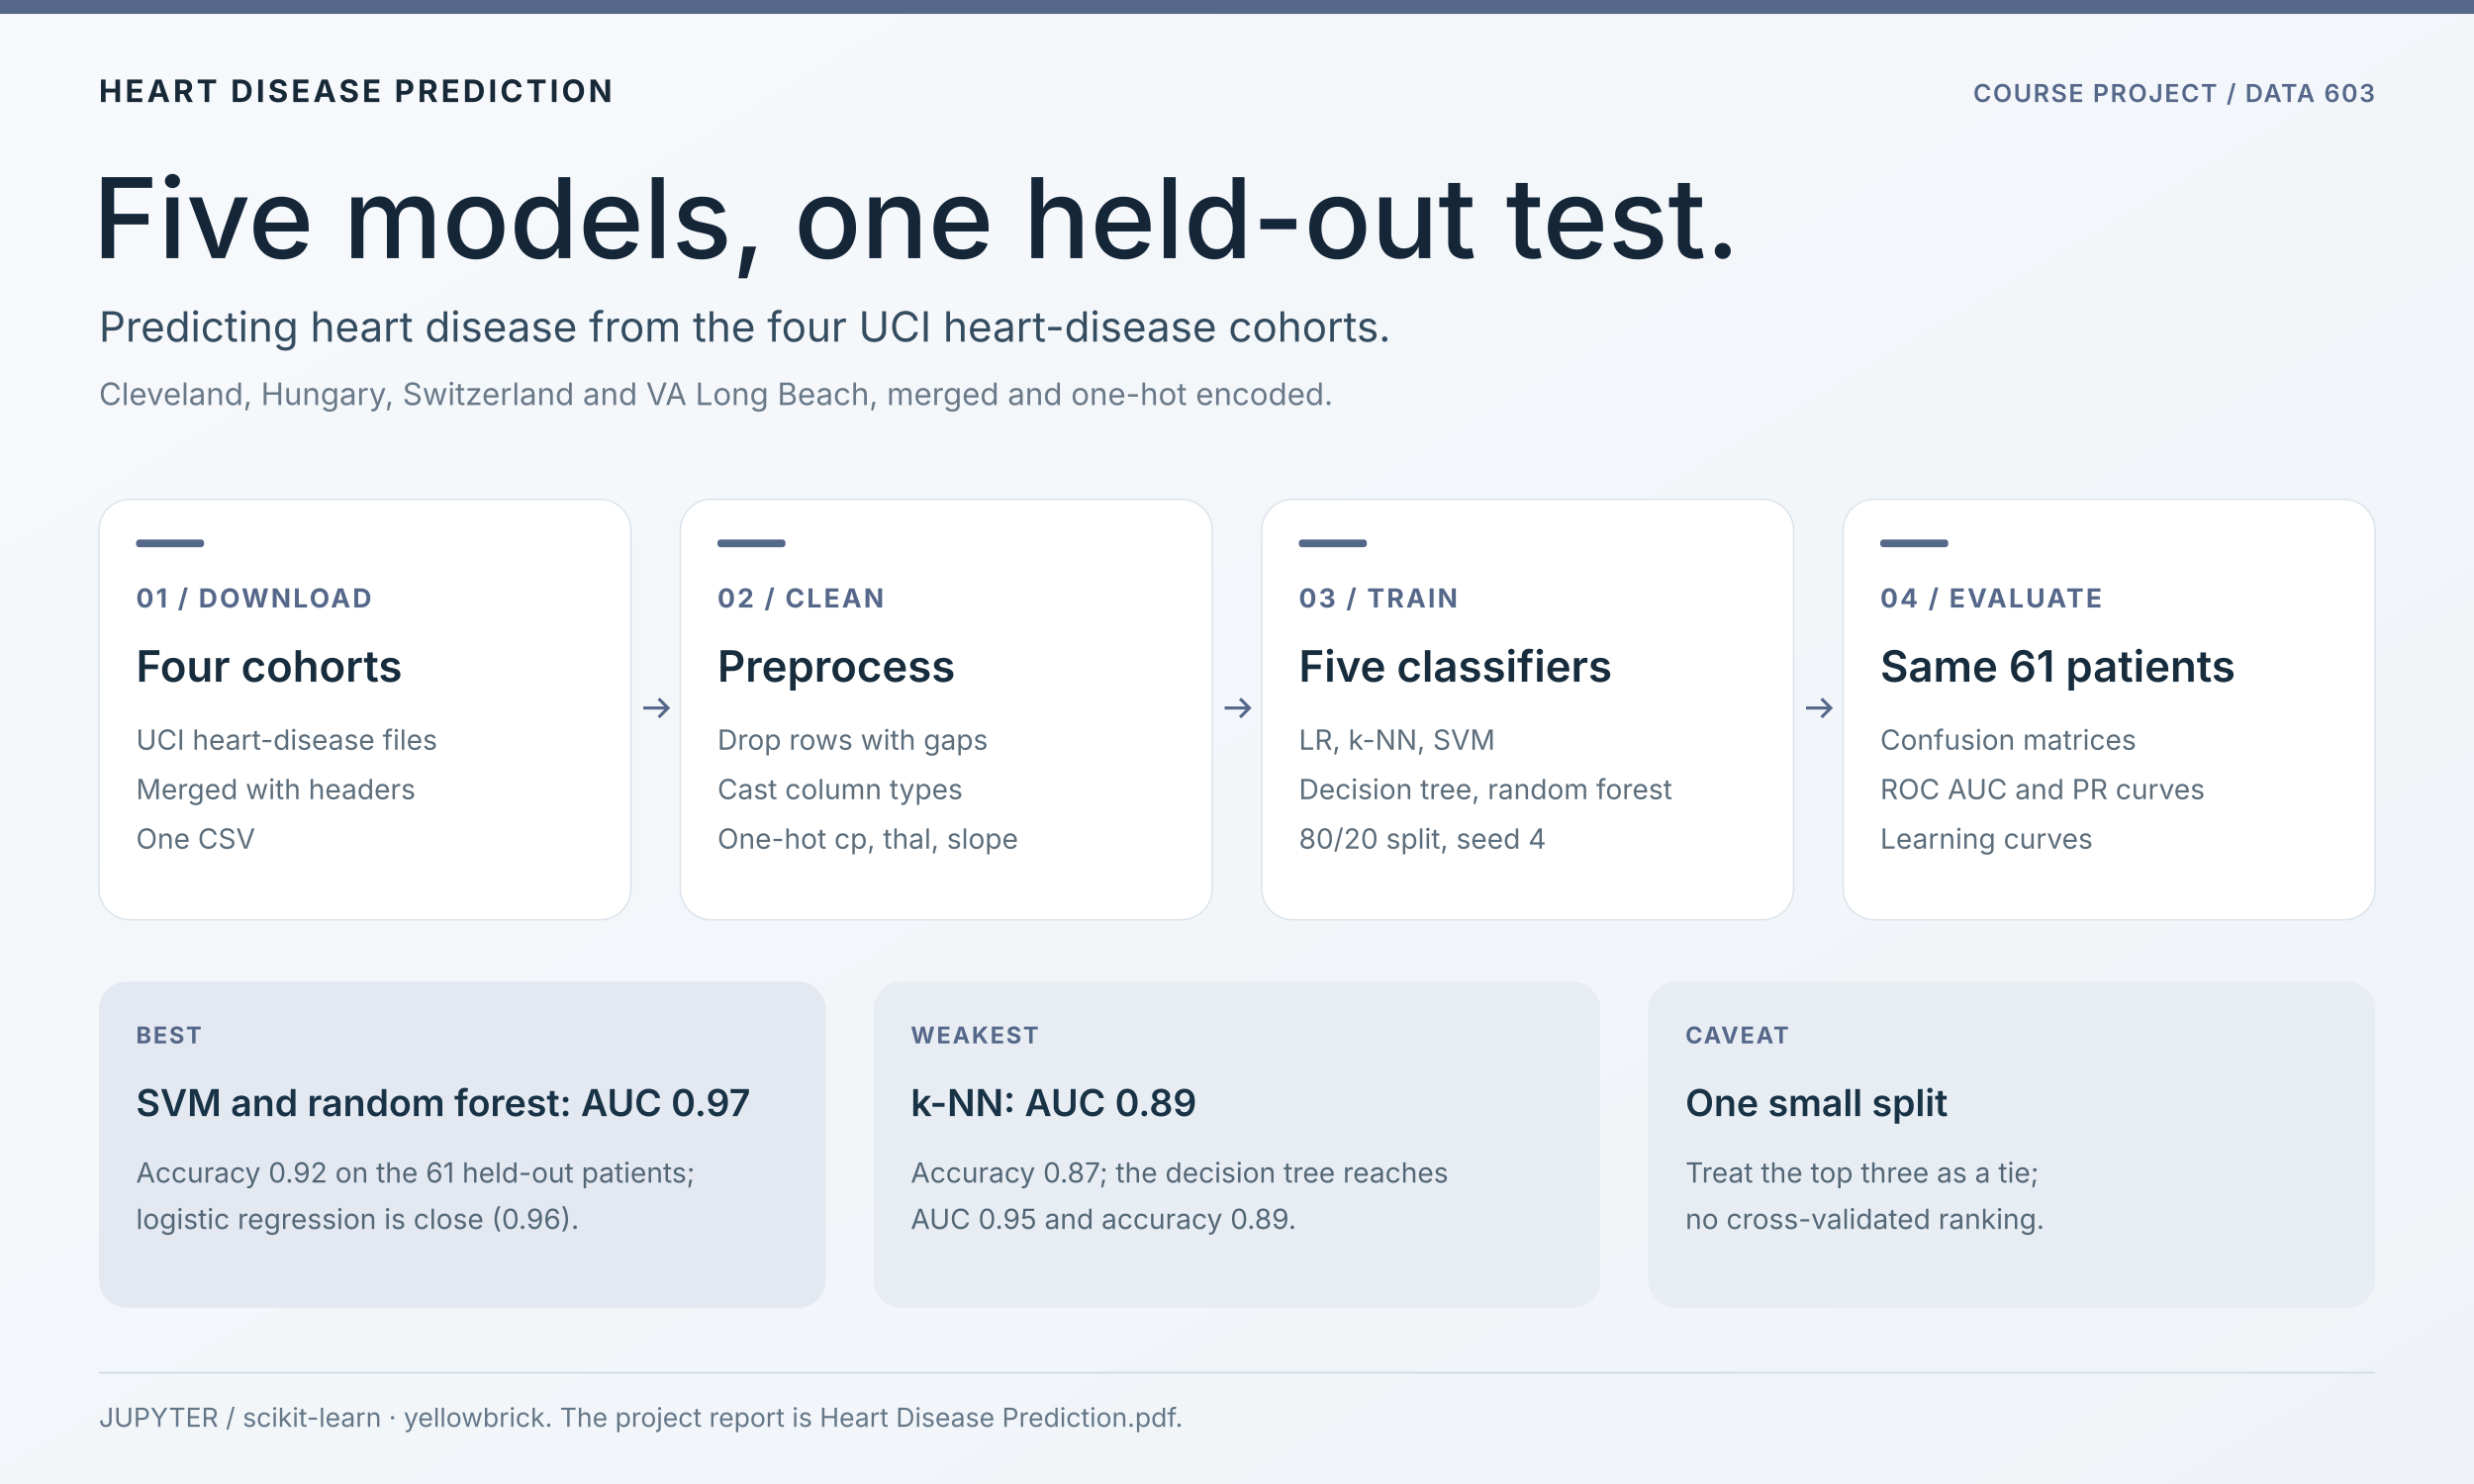
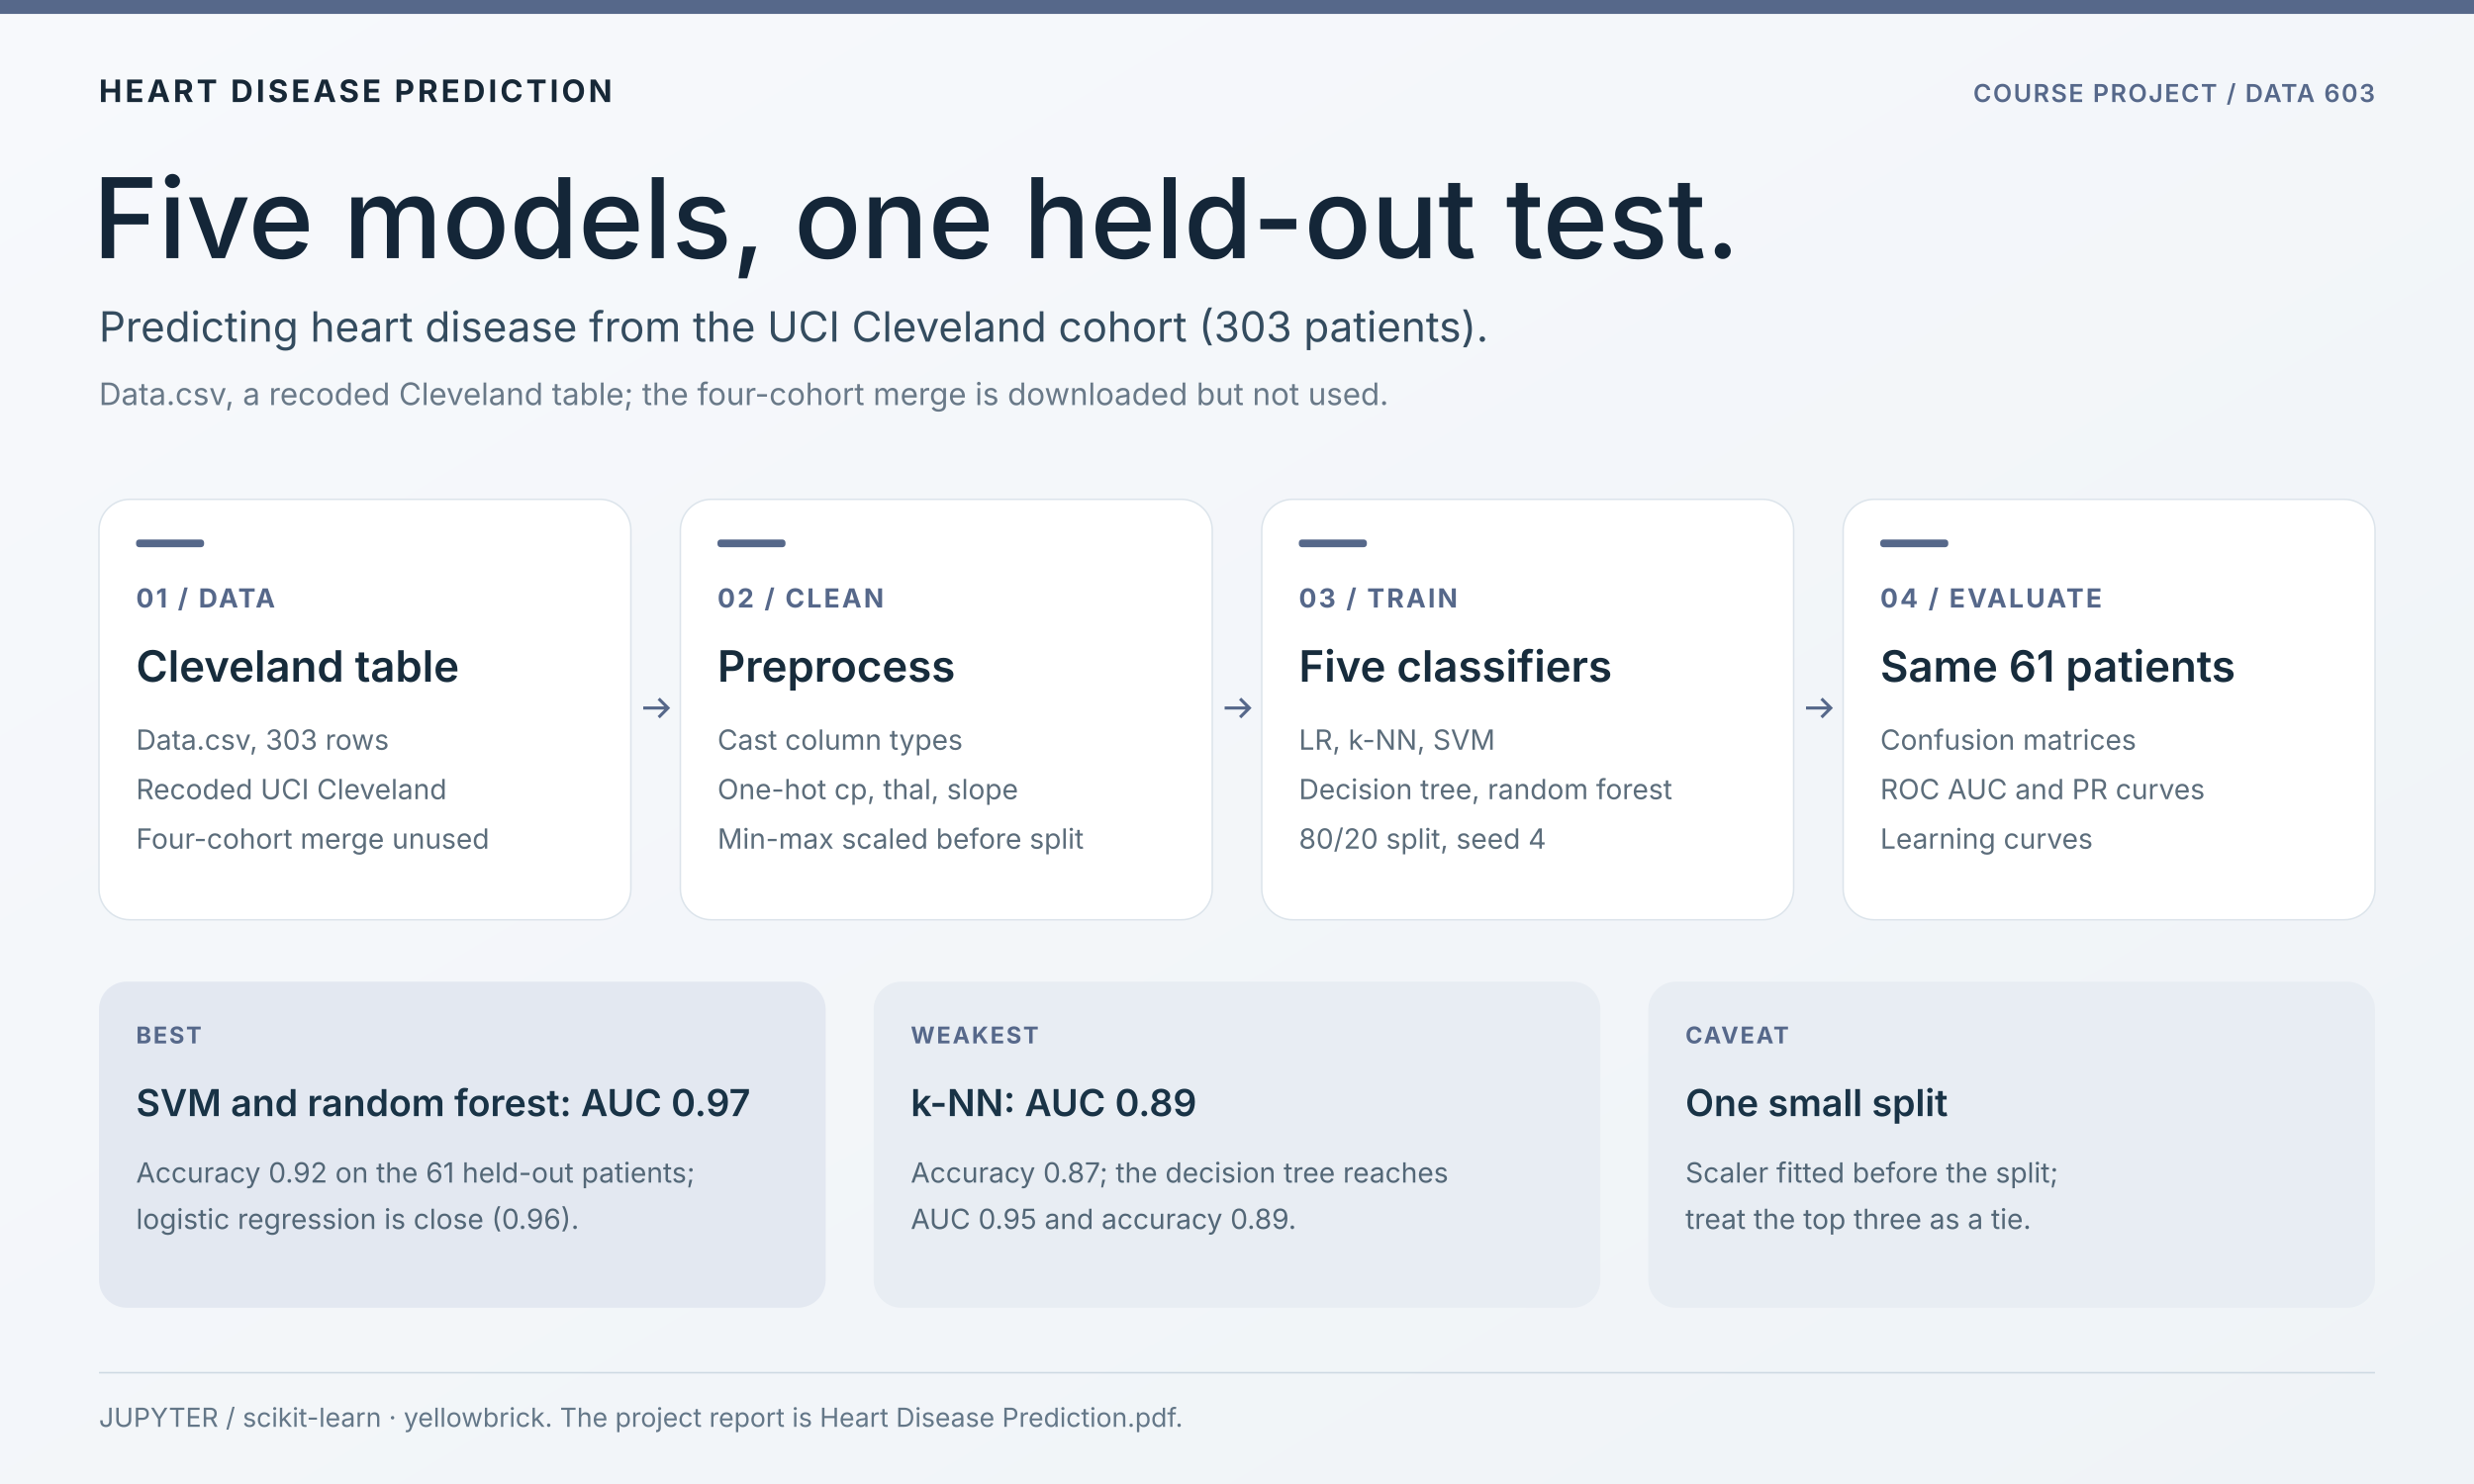
<svg xmlns="http://www.w3.org/2000/svg" width="1600" height="960" viewBox="0 0 1600 960" role="img" aria-labelledby="title desc">
  <defs>
    <linearGradient id="paper" x2="1" y2="1">
      <stop stop-color="#F7F9FC" />
      <stop offset="1" stop-color="#EFF3F7" />
    </linearGradient>
  </defs>
  <rect width="1600" height="960" fill="url(#paper)" />
  <g font-family="Inter, 'Segoe UI', Arial, sans-serif">
    <rect x="0" y="0" width="1600" height="9" rx="0" fill="#56688A" stroke="none" />
    <text x="64" y="66" font-size="20" fill="#172837" font-weight="700" letter-spacing="2" data-maxx="900">HEART DISEASE PREDICTION</text>
    <text x="1536" y="66" font-size="16" fill="#56688A" font-weight="600" letter-spacing="1" text-anchor="end">COURSE PROJECT / DATA 603</text>
    <text x="60" y="167" font-size="72" fill="#142638" font-weight="500" data-maxx="1540">Five models, one held-out test.</text>
-     <text x="64" y="221" font-size="27" fill="#344C5F" font-weight="400" data-maxx="1536">Predicting heart disease from the four UCI heart-disease cohorts.</text>
-     <text x="64" y="262" font-size="20" fill="#697988" font-weight="400" data-maxx="1536">Cleveland, Hungary, Switzerland and VA Long Beach, merged and one-hot encoded.</text>
+     <text x="64" y="221" font-size="27" fill="#344C5F" font-weight="400" data-maxx="1536">Predicting heart disease from the UCI Cleveland cohort (303 patients).</text>
+     <text x="64" y="262" font-size="20" fill="#697988" font-weight="400" data-maxx="1536">Data.csv, a recoded Cleveland table; the four-cohort merge is downloaded but not used.</text>
    <rect x="64" y="323" width="344" height="272" rx="20" fill="#FFFFFF" stroke="#DCE4EB" />
    <rect x="88" y="349" width="44" height="5" rx="2" fill="#56688A" stroke="none" />
-     <text x="88" y="393" font-size="17" fill="#56688A" font-weight="700" letter-spacing="1.4" data-maxx="394">01 / DOWNLOAD</text>
-     <text x="88" y="441" font-size="28" fill="#172C3C" font-weight="600" data-maxx="394">Four cohorts</text>
-     <text x="88" y="485" font-size="18" fill="#5C6D7B" font-weight="400" data-maxx="394">UCI heart-disease files</text>
-     <text x="88" y="517" font-size="18" fill="#5C6D7B" font-weight="400" data-maxx="394">Merged with headers</text>
-     <text x="88" y="549" font-size="18" fill="#5C6D7B" font-weight="400" data-maxx="394">One CSV</text>
+     <text x="88" y="393" font-size="17" fill="#56688A" font-weight="700" letter-spacing="1.4" data-maxx="394">01 / DATA</text>
+     <text x="88" y="441" font-size="28" fill="#172C3C" font-weight="600" data-maxx="394">Cleveland table</text>
+     <text x="88" y="485" font-size="18" fill="#5C6D7B" font-weight="400" data-maxx="394">Data.csv, 303 rows</text>
+     <text x="88" y="517" font-size="18" fill="#5C6D7B" font-weight="400" data-maxx="394">Recoded UCI Cleveland</text>
+     <text x="88" y="549" font-size="18" fill="#5C6D7B" font-weight="400" data-maxx="394">Four-cohort merge unused</text>
    <path d="M416 458h16m-6-6 6 6-6 6" fill="none" stroke="#56688A" stroke-width="2" />
    <rect x="440" y="323" width="344" height="272" rx="20" fill="#FFFFFF" stroke="#DCE4EB" />
    <rect x="464" y="349" width="44" height="5" rx="2" fill="#56688A" stroke="none" />
    <text x="464" y="393" font-size="17" fill="#56688A" font-weight="700" letter-spacing="1.4" data-maxx="770">02 / CLEAN</text>
    <text x="464" y="441" font-size="28" fill="#172C3C" font-weight="600" data-maxx="770">Preprocess</text>
-     <text x="464" y="485" font-size="18" fill="#5C6D7B" font-weight="400" data-maxx="770">Drop rows with gaps</text>
-     <text x="464" y="517" font-size="18" fill="#5C6D7B" font-weight="400" data-maxx="770">Cast column types</text>
-     <text x="464" y="549" font-size="18" fill="#5C6D7B" font-weight="400" data-maxx="770">One-hot cp, thal, slope</text>
+     <text x="464" y="485" font-size="18" fill="#5C6D7B" font-weight="400" data-maxx="770">Cast column types</text>
+     <text x="464" y="517" font-size="18" fill="#5C6D7B" font-weight="400" data-maxx="770">One-hot cp, thal, slope</text>
+     <text x="464" y="549" font-size="18" fill="#5C6D7B" font-weight="400" data-maxx="770">Min-max scaled before split</text>
    <path d="M792 458h16m-6-6 6 6-6 6" fill="none" stroke="#56688A" stroke-width="2" />
    <rect x="816" y="323" width="344" height="272" rx="20" fill="#FFFFFF" stroke="#DCE4EB" />
    <rect x="840" y="349" width="44" height="5" rx="2" fill="#56688A" stroke="none" />
    <text x="840" y="393" font-size="17" fill="#56688A" font-weight="700" letter-spacing="1.4" data-maxx="1146">03 / TRAIN</text>
    <text x="840" y="441" font-size="28" fill="#172C3C" font-weight="600" data-maxx="1146">Five classifiers</text>
    <text x="840" y="485" font-size="18" fill="#5C6D7B" font-weight="400" data-maxx="1146">LR, k-NN, SVM</text>
    <text x="840" y="517" font-size="18" fill="#5C6D7B" font-weight="400" data-maxx="1146">Decision tree, random forest</text>
    <text x="840" y="549" font-size="18" fill="#5C6D7B" font-weight="400" data-maxx="1146">80/20 split, seed 4</text>
    <path d="M1168 458h16m-6-6 6 6-6 6" fill="none" stroke="#56688A" stroke-width="2" />
    <rect x="1192" y="323" width="344" height="272" rx="20" fill="#FFFFFF" stroke="#DCE4EB" />
    <rect x="1216" y="349" width="44" height="5" rx="2" fill="#56688A" stroke="none" />
    <text x="1216" y="393" font-size="17" fill="#56688A" font-weight="700" letter-spacing="1.4" data-maxx="1522">04 / EVALUATE</text>
    <text x="1216" y="441" font-size="28" fill="#172C3C" font-weight="600" data-maxx="1522">Same 61 patients</text>
    <text x="1216" y="485" font-size="18" fill="#5C6D7B" font-weight="400" data-maxx="1522">Confusion matrices</text>
    <text x="1216" y="517" font-size="18" fill="#5C6D7B" font-weight="400" data-maxx="1522">ROC AUC and PR curves</text>
    <text x="1216" y="549" font-size="18" fill="#5C6D7B" font-weight="400" data-maxx="1522">Learning curves</text>
    <rect x="64" y="635" width="470" height="211" rx="18" fill="#E3E8F1" stroke="none" />
    <text x="88" y="675" font-size="15" fill="#56688A" font-weight="700" letter-spacing="1.2" data-maxx="516">BEST</text>
    <text x="88" y="722" font-size="24" fill="#193346" font-weight="600" data-maxx="516">SVM and random forest: AUC 0.97</text>
    <text x="88" y="765" font-size="18" fill="#536777" font-weight="400" data-maxx="516">Accuracy 0.92 on the 61 held-out patients;</text>
    <text x="88" y="795" font-size="18" fill="#536777" font-weight="400" data-maxx="516">logistic regression is close (0.96).</text>
    <rect x="565" y="635" width="470" height="211" rx="18" fill="#E8EDF3" stroke="none" />
    <text x="589" y="675" font-size="15" fill="#56688A" font-weight="700" letter-spacing="1.2" data-maxx="1017">WEAKEST</text>
    <text x="589" y="722" font-size="24" fill="#193346" font-weight="600" data-maxx="1017">k-NN: AUC 0.89</text>
    <text x="589" y="765" font-size="18" fill="#536777" font-weight="400" data-maxx="1017">Accuracy 0.87; the decision tree reaches</text>
    <text x="589" y="795" font-size="18" fill="#536777" font-weight="400" data-maxx="1017">AUC 0.95 and accuracy 0.89.</text>
    <rect x="1066" y="635" width="470" height="211" rx="18" fill="#E8EDF3" stroke="none" />
    <text x="1090" y="675" font-size="15" fill="#56688A" font-weight="700" letter-spacing="1.2" data-maxx="1518">CAVEAT</text>
    <text x="1090" y="722" font-size="24" fill="#193346" font-weight="600" data-maxx="1518">One small split</text>
-     <text x="1090" y="765" font-size="18" fill="#536777" font-weight="400" data-maxx="1518">Treat the top three as a tie;</text>
-     <text x="1090" y="795" font-size="18" fill="#536777" font-weight="400" data-maxx="1518">no cross-validated ranking.</text>
+     <text x="1090" y="765" font-size="18" fill="#536777" font-weight="400" data-maxx="1518">Scaler fitted before the split;</text>
+     <text x="1090" y="795" font-size="18" fill="#536777" font-weight="400" data-maxx="1518">treat the top three as a tie.</text>
    <path d="M64 888h1472" stroke="#CED9E3" />
    <text x="64" y="923" font-size="17" fill="#647788" font-weight="400" data-maxx="1536">JUPYTER  /  scikit-learn · yellowbrick. The project report is Heart Disease Prediction.pdf.</text>
  </g>
</svg>
